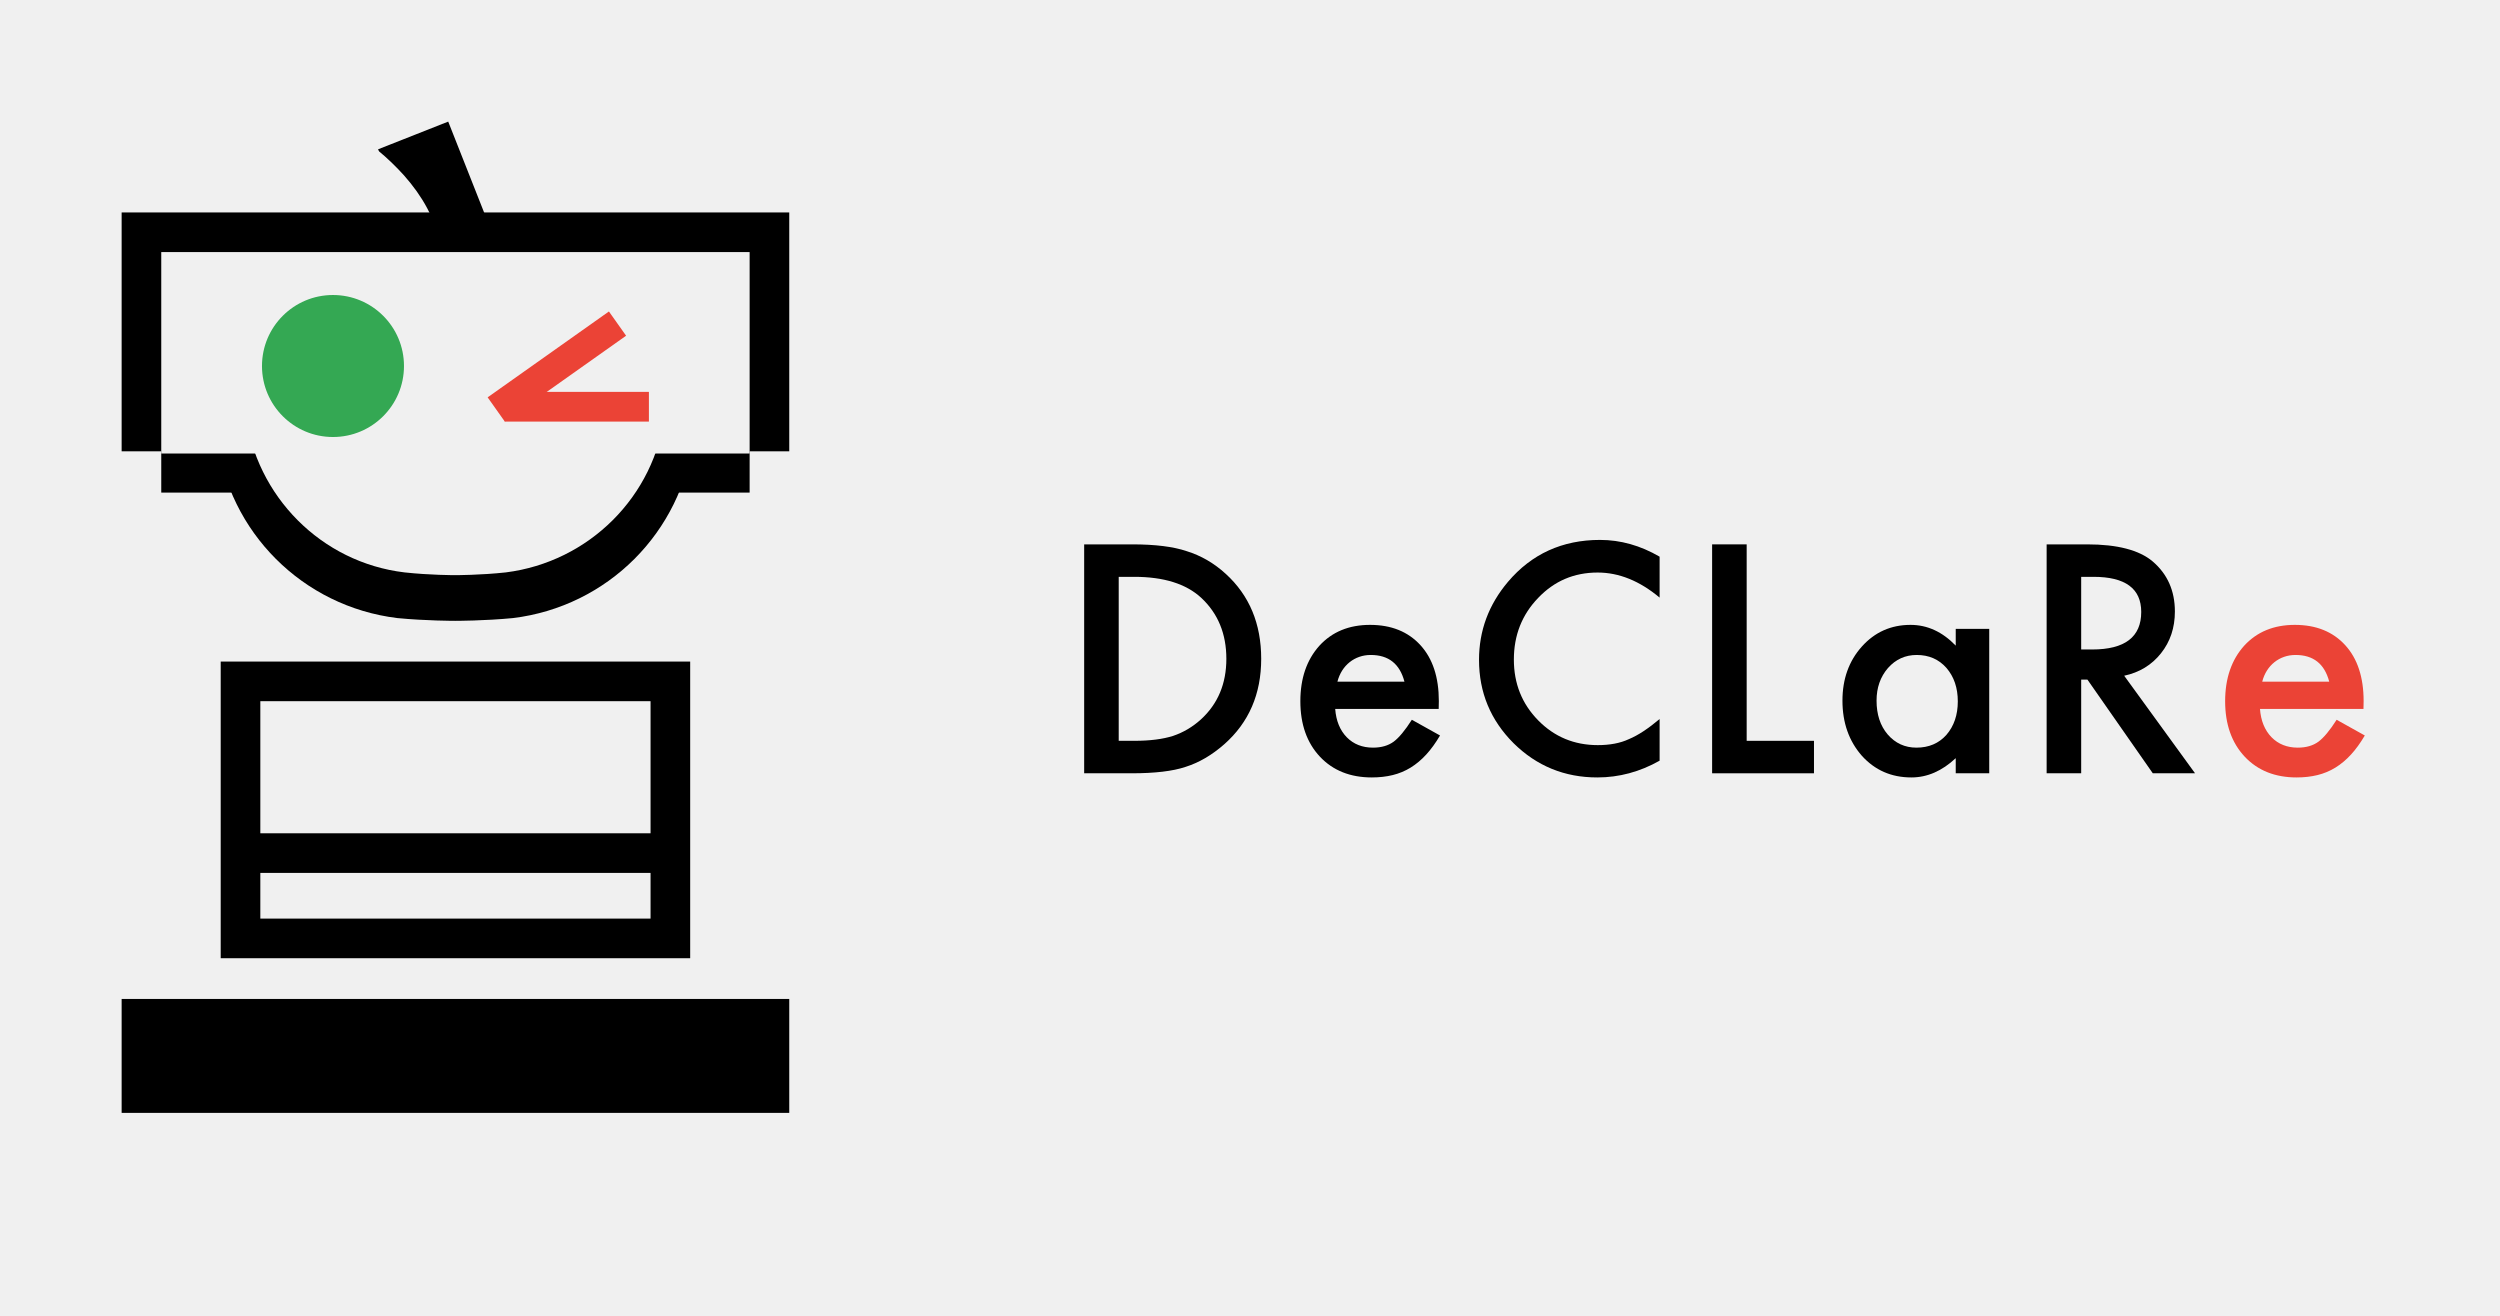
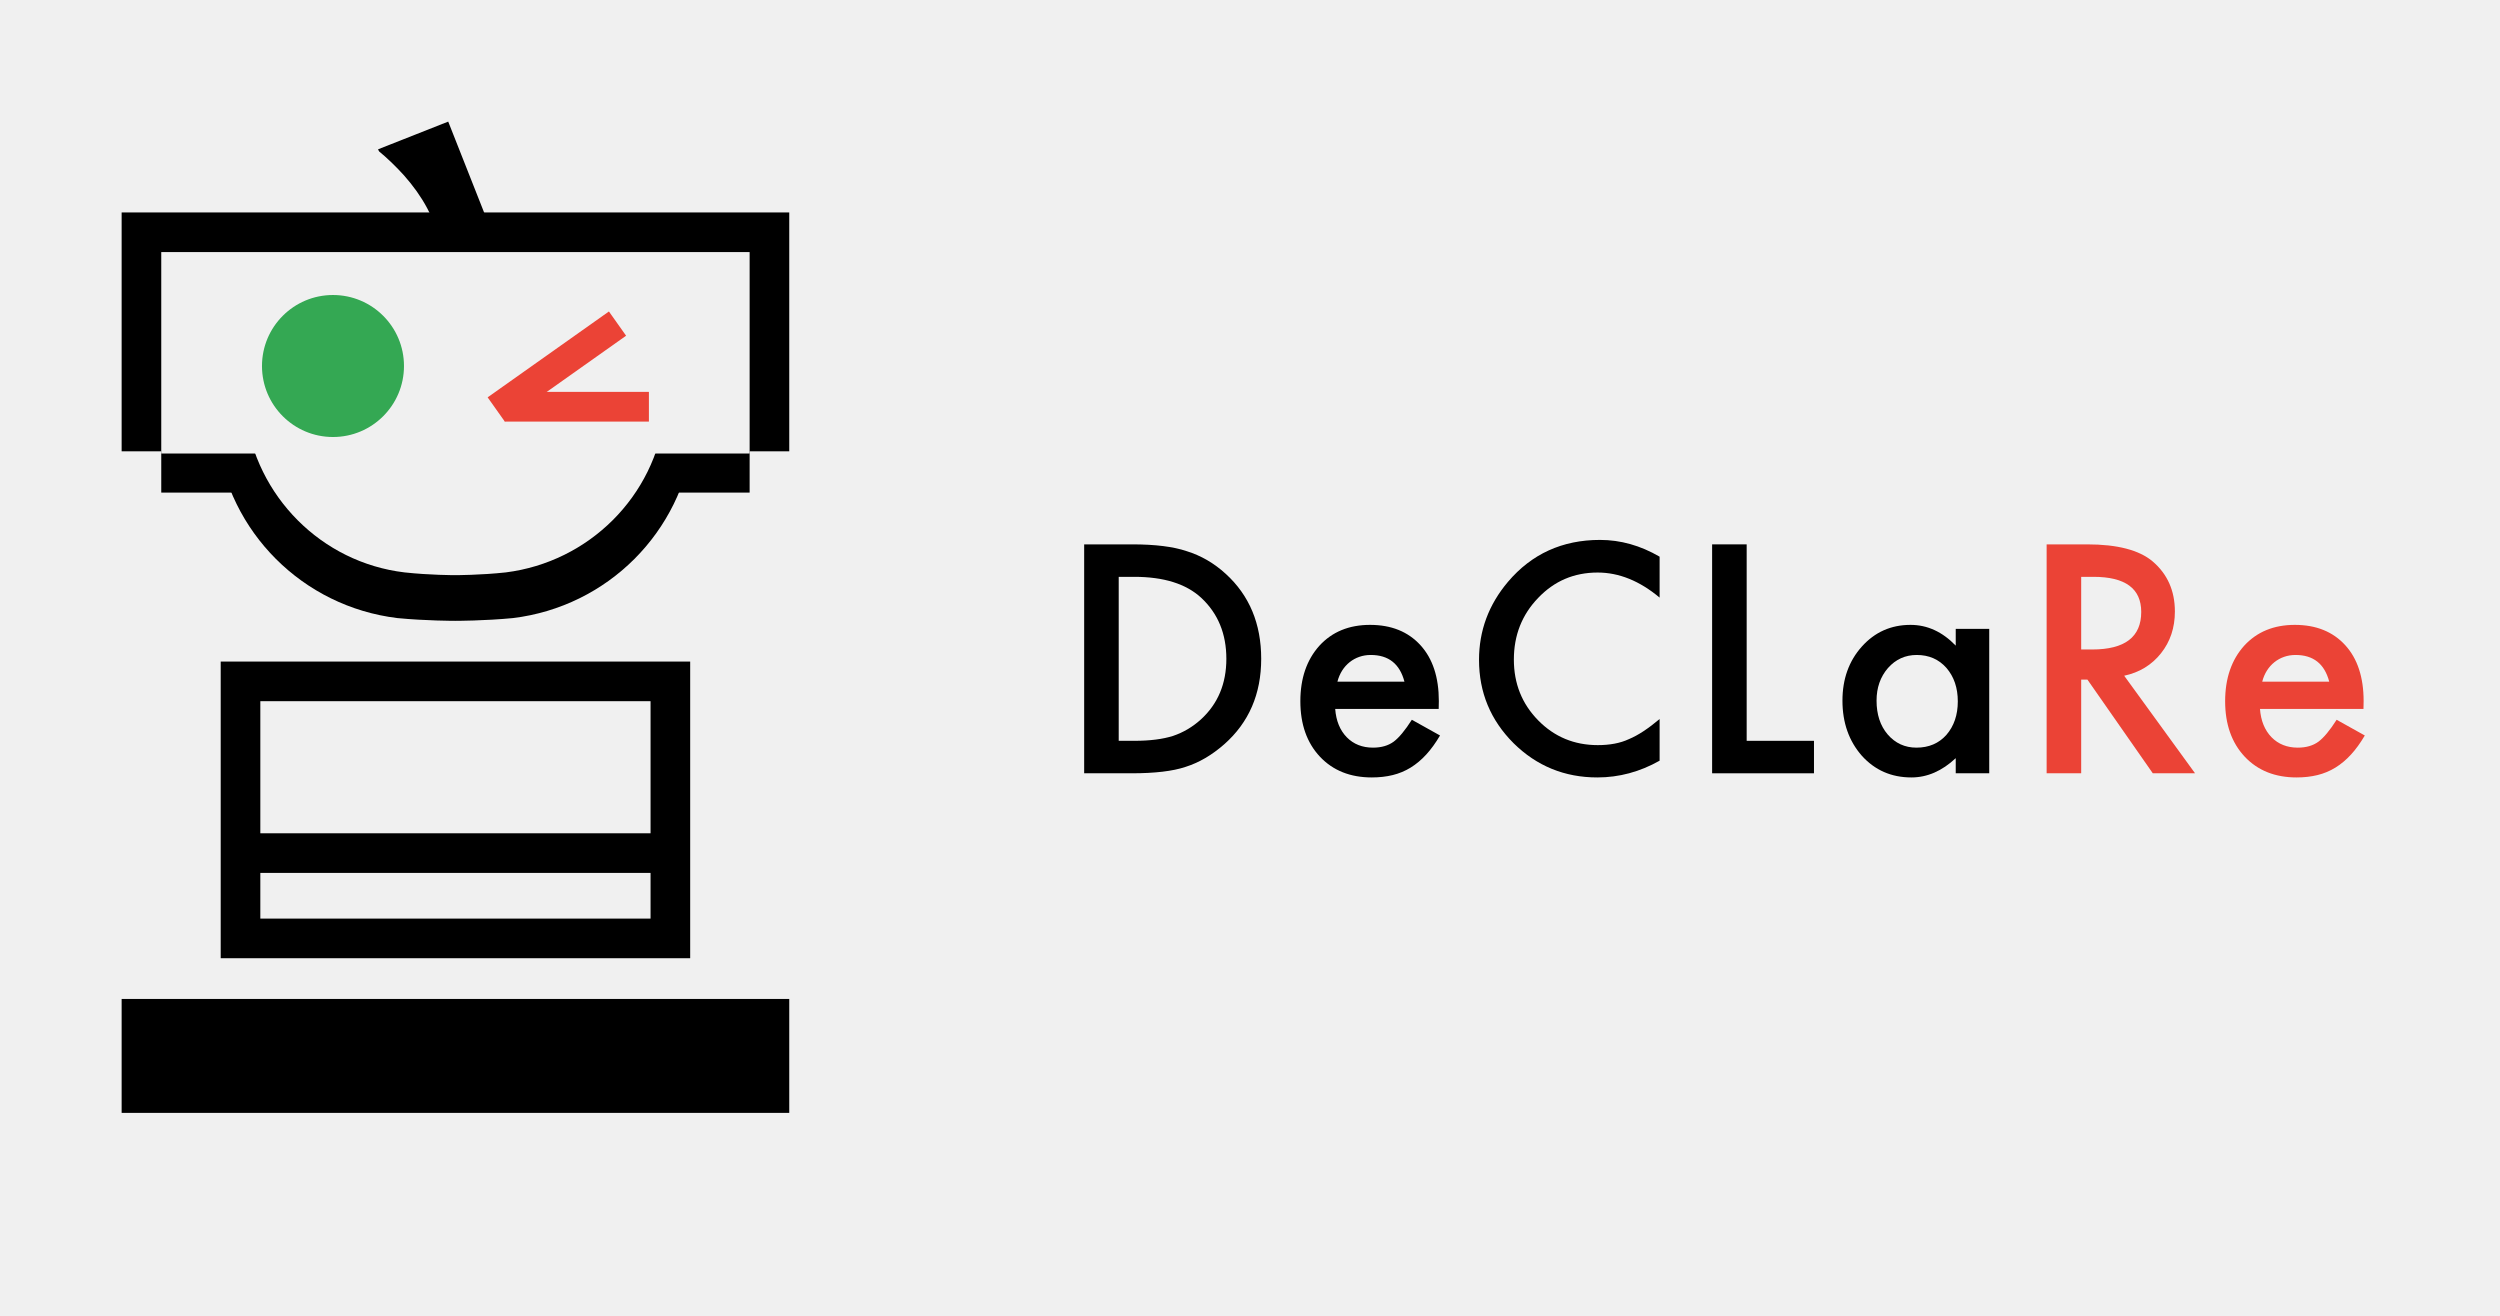
<svg xmlns="http://www.w3.org/2000/svg" xmlns:xlink="http://www.w3.org/1999/xlink" viewBox="12 -14 454.227 239" xml:space="preserve" role="img" aria-labelledby="title desc">
  <style type="text/css">
  /* DeCLaRe identity: wordmark purple #7C3AED; green eye
     #34A853; red angular eye #EB4336. */
  /* Classic robot: one themeable silhouette (currentColor) with interior detail
     carved out via #robot-knockout. */
  /* Premium line-art robot: chamfered panels in wordmark purple, faint fill,
     green/red eyes kept as the accent. */
  .r-panel { fill: #7C3AED; fill-opacity: .10; stroke: #7C3AED; stroke-width: 6; stroke-linejoin: miter; stroke-linecap: butt; }
  .r-line { fill: none; stroke: #7C3AED; stroke-width: 6; stroke-linecap: butt; stroke-linejoin: miter; }
  .r-node { fill: #7C3AED; }
  .thread { fill: none; stroke: #A78BFA; stroke-width: 5; stroke-linecap: butt; }
  .theme { fill: currentColor; font-family: Arial, Helvetica, sans-serif; font-size: 25px; font-weight: 500; letter-spacing: .2px; }
  /* Octagon style: lightweight monoline letters, bevel-cut (octagonal) corners,
     vertical gradient, and subtle "fused-lego" seams. */
  .octa { fill: none; stroke: url(#wm-grad); stroke-width: 14; stroke-linejoin: bevel; stroke-linecap: butt; }
  .octa-seam { fill: none; stroke: #4D18B8; stroke-width: 2; stroke-linecap: butt; opacity: .42; }

</style>
  <defs>
    <clipPath id="robot-antenna-clip">
      <rect x="71.5" y="8.7" width="21.5" height="24.2" />
    </clipPath>
    <mask id="robot-knockout" maskUnits="userSpaceOnUse" x="0" y="0" width="200" height="200">
      <rect x="133.6" y="63.7" width="14.6" height="11.8" fill="#fff" />
      <path fill="#fff" d="M94.7,11.2c0.2,0,5.3,0,10.5,0.5c17.2,2.1,30.7,15.6,32.8,32.8c0.5,5.2,0.5,10.3,0.5,10.5c0,0.2,0,5.3-0.5,10.5c-2.1,17.2-15.6,30.7-32.8,32.8c-5.2,0.5-10.3,0.5-10.5,0.5c-0.2,0-5.3,0-10.5-0.5c-17.2-2.1-30.7-15.6-32.8-32.8c-0.5-5.2-0.5-10.3-0.5-10.5c0-0.2,0-5.3,0.5-10.5c2.1-17.2,15.6-30.7,32.8-32.8C89.4,11.2,94.5,11.2,94.7,11.2z" />
      <path fill="#000" d="M94.7,13.3c0.2,0,4.6,0,9.2,0.5c15.1,1.8,27,13.8,28.9,28.9c0.5,4.6,0.5,9.1,0.5,9.2s0,4.6-0.5,9.2c-1.8,15.1-13.8,27-28.9,28.9c-4.6,0.5-9.1,0.5-9.2,0.5c-0.2,0-4.6,0-9.2-0.5c-15.1-1.8-27-13.8-28.9-28.9c-0.5-4.6-0.5-9.1-0.5-9.2s0-4.6,0.5-9.2c1.8-15.1,13.8-27,28.9-28.9C90.1,13.3,94.6,13.3,94.7,13.3z" />
      <rect x="43.7" y="1" width="102" height="66.2" fill="#000" />
      <rect x="41.3" y="63.7" width="14.6" height="11.8" fill="#fff" />
      <rect x="34.1" y="167.5" width="121.3" height="20.7" fill="#fff" />
      <rect x="52.1" y="106.2" width="85.3" height="53.9" fill="#fff" />
      <rect x="59.3" y="113.4" width="70.9" height="24" fill="#000" />
      <rect x="59.3" y="144.6" width="70.9" height="8.3" fill="#000" />
      <rect x="84" y="9.9" width="13.7" height="20.7" transform="matrix(0.9301 -0.3673 0.3673 0.9301 -1.0708 34.7719)" fill="#fff" />
      <path clip-path="url(#robot-antenna-clip)" fill="none" stroke="#000" stroke-width="6" d="M73.9,12.4c3.4,1.8,6.5,4.4,9.3,7.5c2.9,3.3,5.3,7.2,5.8,11.7" />
      <rect x="34.1" y="24.6" width="121.3" height="43.4" fill="#fff" />
      <rect x="41.3" y="31.8" width="106.9" height="36.6" fill="#000" />
    </mask>
    <g id="robot-master">
      <rect x="0" y="0" width="200" height="200" fill="currentColor" mask="url(#robot-knockout)" />
      <circle cx="72.5" cy="52.5" r="12.9" fill="#34A853" />
      <g fill="#EB4336">
        <rect x="103.72" y="57.2" width="26.18" height="5.4" />
        <rect x="0" y="-5.4" width="27" height="5.4" transform="translate(103.72 62.6) rotate(-35.3)" />
      </g>
    </g>
    <g id="robot-premium">
      <path class="r-node" d="M90 35L100 35L88 14L76 11Q82 25 90 35Z" />
      <path class="r-panel" d="M52 36H148L159 47V93L148 104H52L41 93V47Z" />
      <circle cx="78" cy="62" r="11" fill="#34A853" />
      <path d="M134 55L116 63L134 71" fill="none" stroke="#EB4336" stroke-width="6.5" stroke-linecap="butt" stroke-linejoin="miter" />
      <path class="r-line" d="M84 86Q100 97 116 86" />
      <path class="r-panel" d="M70 124H130L141 135V167L130 178H70L59 167V135Z" />
      <path class="r-line" d="M64 151H136" />
      <rect class="r-node" x="54" y="186" width="92" height="9" />
    </g>
    <g id="wordmark-master">
      <g id="wordmark-shapes" fill="currentColor">
        <path transform="translate(0.00 100) scale(0.06414 -0.06414)" d="M185 0V1544H509Q742 1544 877 1498Q1022 1453 1140 1345Q1379 1127 1379 772Q1379 416 1130 196Q1005 86 868 43Q740 0 505 0ZM418 219H523Q680 219 784 252Q888 287 972 363Q1144 520 1144 772Q1144 1026 974 1184Q821 1325 523 1325H418Z" />
        <path transform="translate(99.23 100) scale(0.06414 -0.06414)" d="M1029 434H331Q340 314 409 243Q478 173 586 173Q670 173 725 213Q779 253 848 361L1038 255Q994 180 945.0 126.5Q896 73 840.0 38.5Q784 4 719.0 -12.0Q654 -28 578 -28Q360 -28 228 112Q96 253 96 486Q96 717 224 860Q353 1001 566 1001Q781 1001 906 864Q1030 728 1030 487ZM798 618Q751 798 571 798Q530 798 494.0 785.5Q458 773 428.5 749.5Q399 726 378.0 693.0Q357 660 346 618Z" />
        <path transform="translate(175.75 100) scale(0.06414 -0.06414)" d="M1326 1461V1185Q1124 1354 908 1354Q670 1354 507 1183Q343 1013 343 767Q343 524 507.0 357.0Q671 190 909 190Q1032 190 1118 230Q1166 250 1217.5 284.0Q1269 318 1326 366V85Q1126 -28 906 -28Q575 -28 341 203Q108 436 108 765Q108 1060 303 1291Q543 1574 924 1574Q1132 1574 1326 1461Z" />
        <path transform="translate(271.65 100) scale(0.06414 -0.06414)" d="M418 1544V219H872V0H185V1544Z" />
        <path transform="translate(333.74 100) scale(0.06414 -0.06414)" d="M860 974H1086V0H860V102Q721 -28 561 -28Q359 -28 227 118Q96 267 96 490Q96 709 227.0 855.0Q358 1001 555 1001Q725 1001 860 861ZM326 490Q326 350 401 262Q478 173 595 173Q720 173 797 259Q874 348 874 485Q874 622 797 711Q720 798 597 798Q481 798 403 710Q326 621 326 490Z" />
-         <path transform="translate(416.36 100) scale(0.06414 -0.06414)" d="M708 658 1186 0H901L460 632H418V0H185V1544H458Q764 1544 900 1429Q1050 1301 1050 1091Q1050 927 956.0 809.0Q862 691 708 658ZM418 835H492Q823 835 823 1088Q823 1325 501 1325H418Z" />
+         <path fill="#EB4336" transform="translate(416.36 100) scale(0.06414 -0.06414)" d="M708 658 1186 0H901L460 632H418V0H185V1544H458Q764 1544 900 1429Q1050 1301 1050 1091Q1050 927 956.0 809.0Q862 691 708 658ZM418 835H492Q823 835 823 1088Q823 1325 501 1325H418Z" />
        <path fill="#EB4336" transform="translate(499.29 100) scale(0.06414 -0.06414)" d="M1029 434H331Q340 314 409 243Q478 173 586 173Q670 173 725 213Q779 253 848 361L1038 255Q994 180 945.0 126.5Q896 73 840.0 38.5Q784 4 719.0 -12.0Q654 -28 578 -28Q360 -28 228 112Q96 253 96 486Q96 717 224 860Q353 1001 566 1001Q781 1001 906 864Q1030 728 1030 487ZM798 618Q751 798 571 798Q530 798 494.0 785.5Q458 773 428.5 749.5Q399 726 378.0 693.0Q357 660 346 618Z" />
      </g>
    </g>
  </defs>
  <g id="robot" style="color:#000000">
    <use xlink:href="#robot-master" />
  </g>
  <g id="wordmark" style="color:#000000" transform="translate(204 84.5) scale(0.42)">
    <use xlink:href="#wordmark-master" />
  </g>
</svg>
